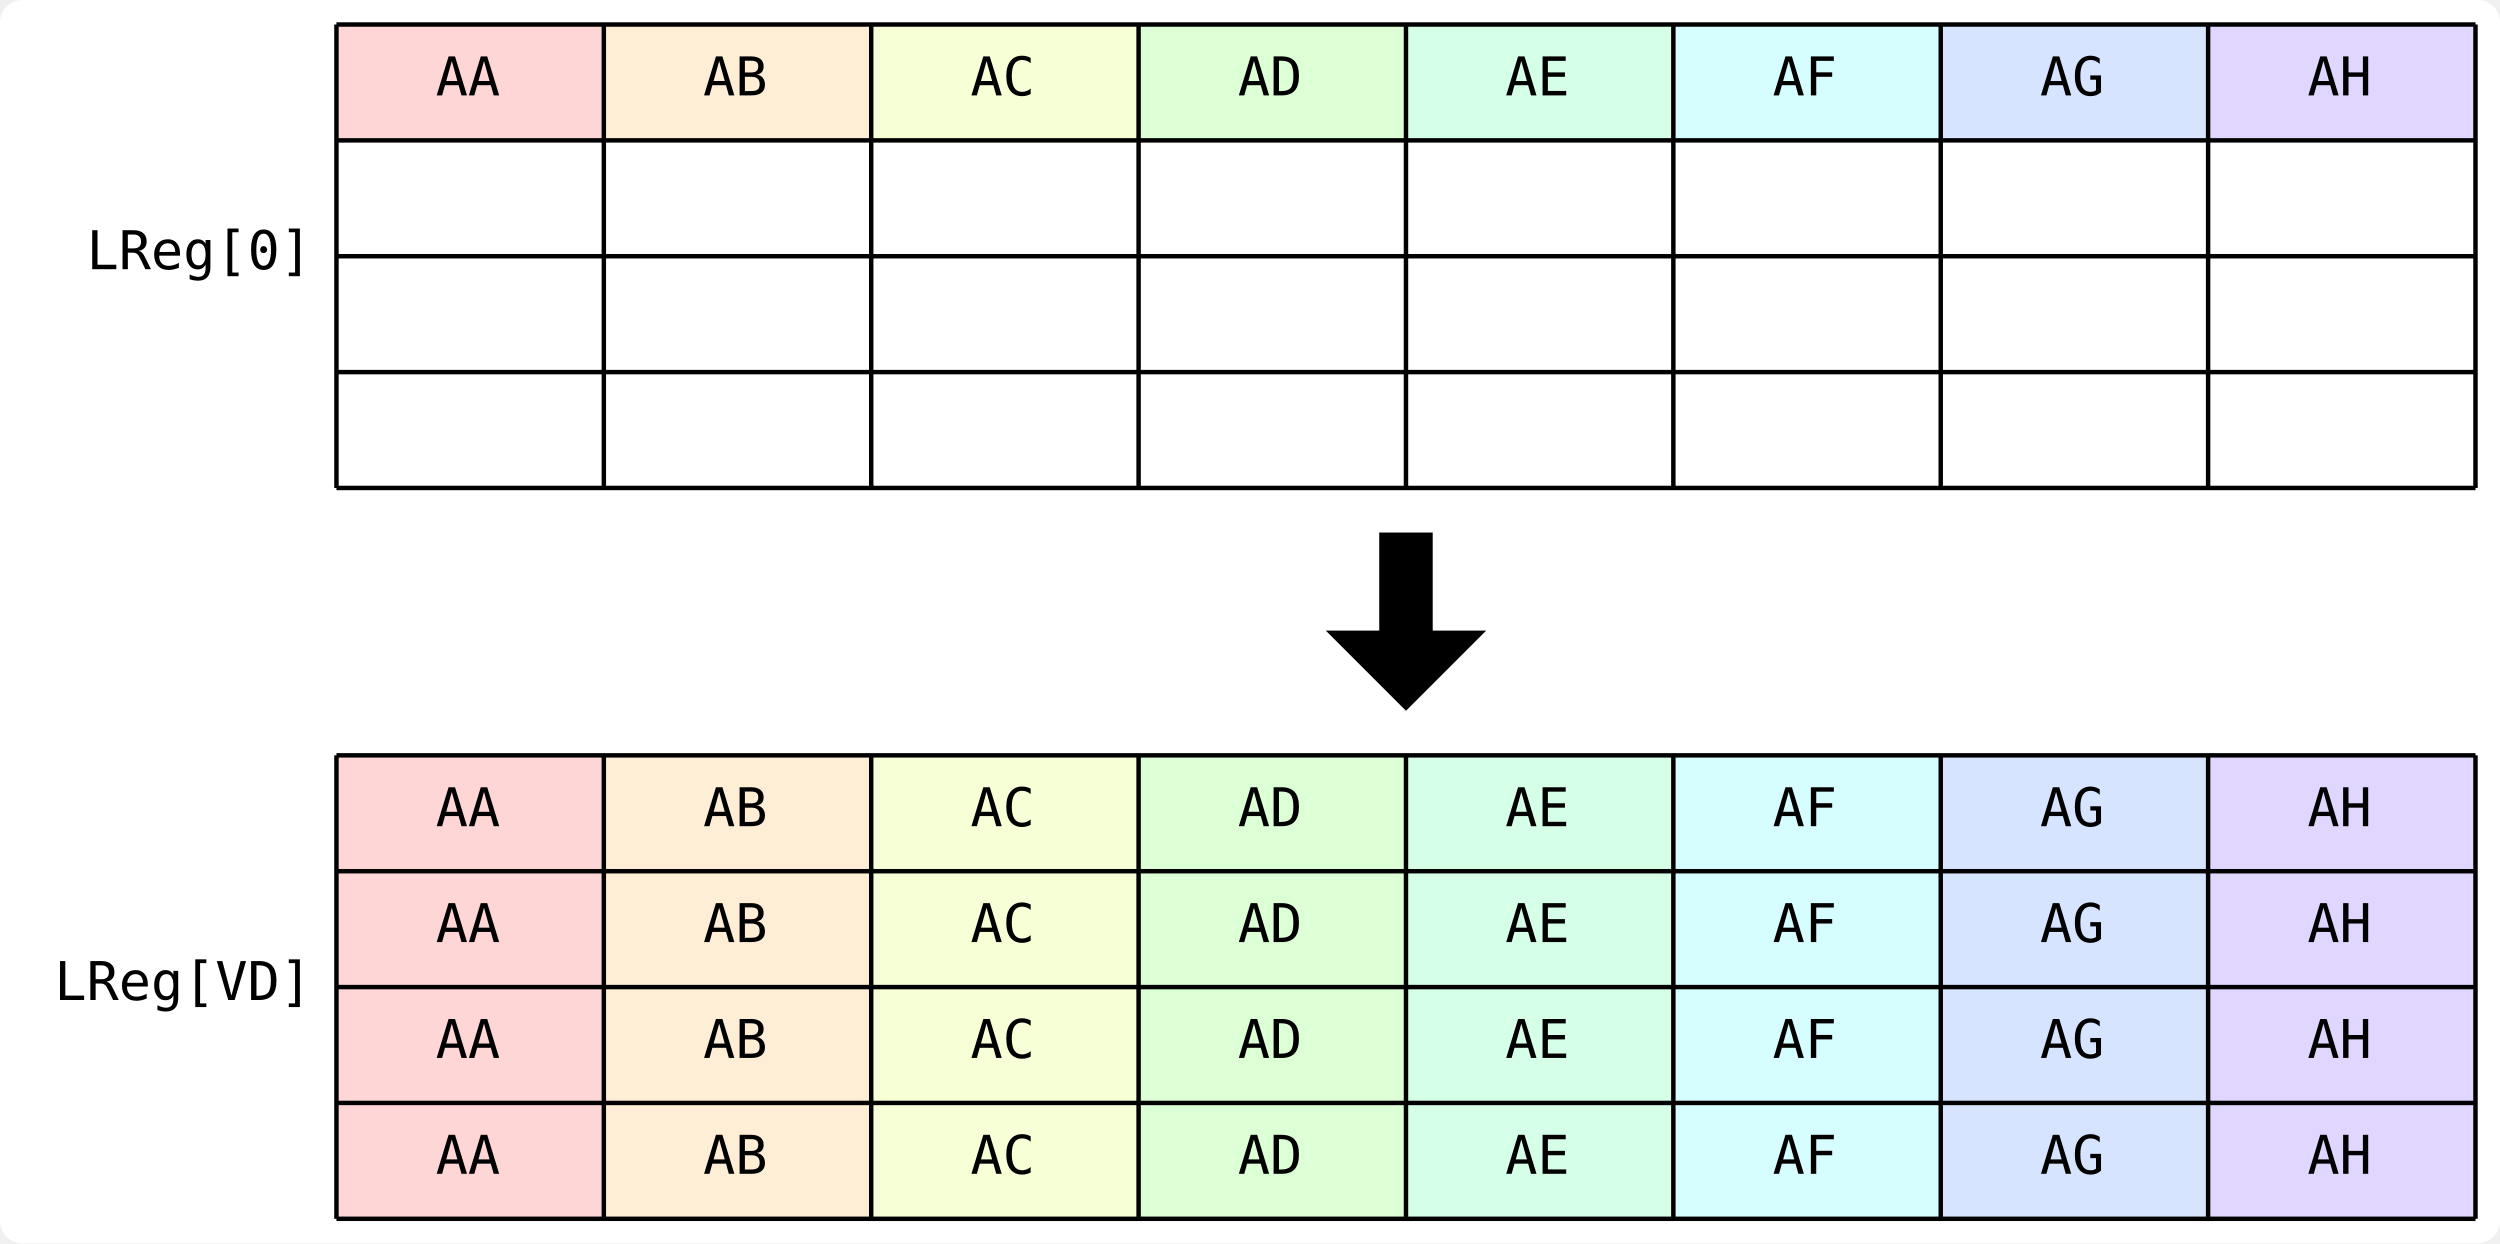
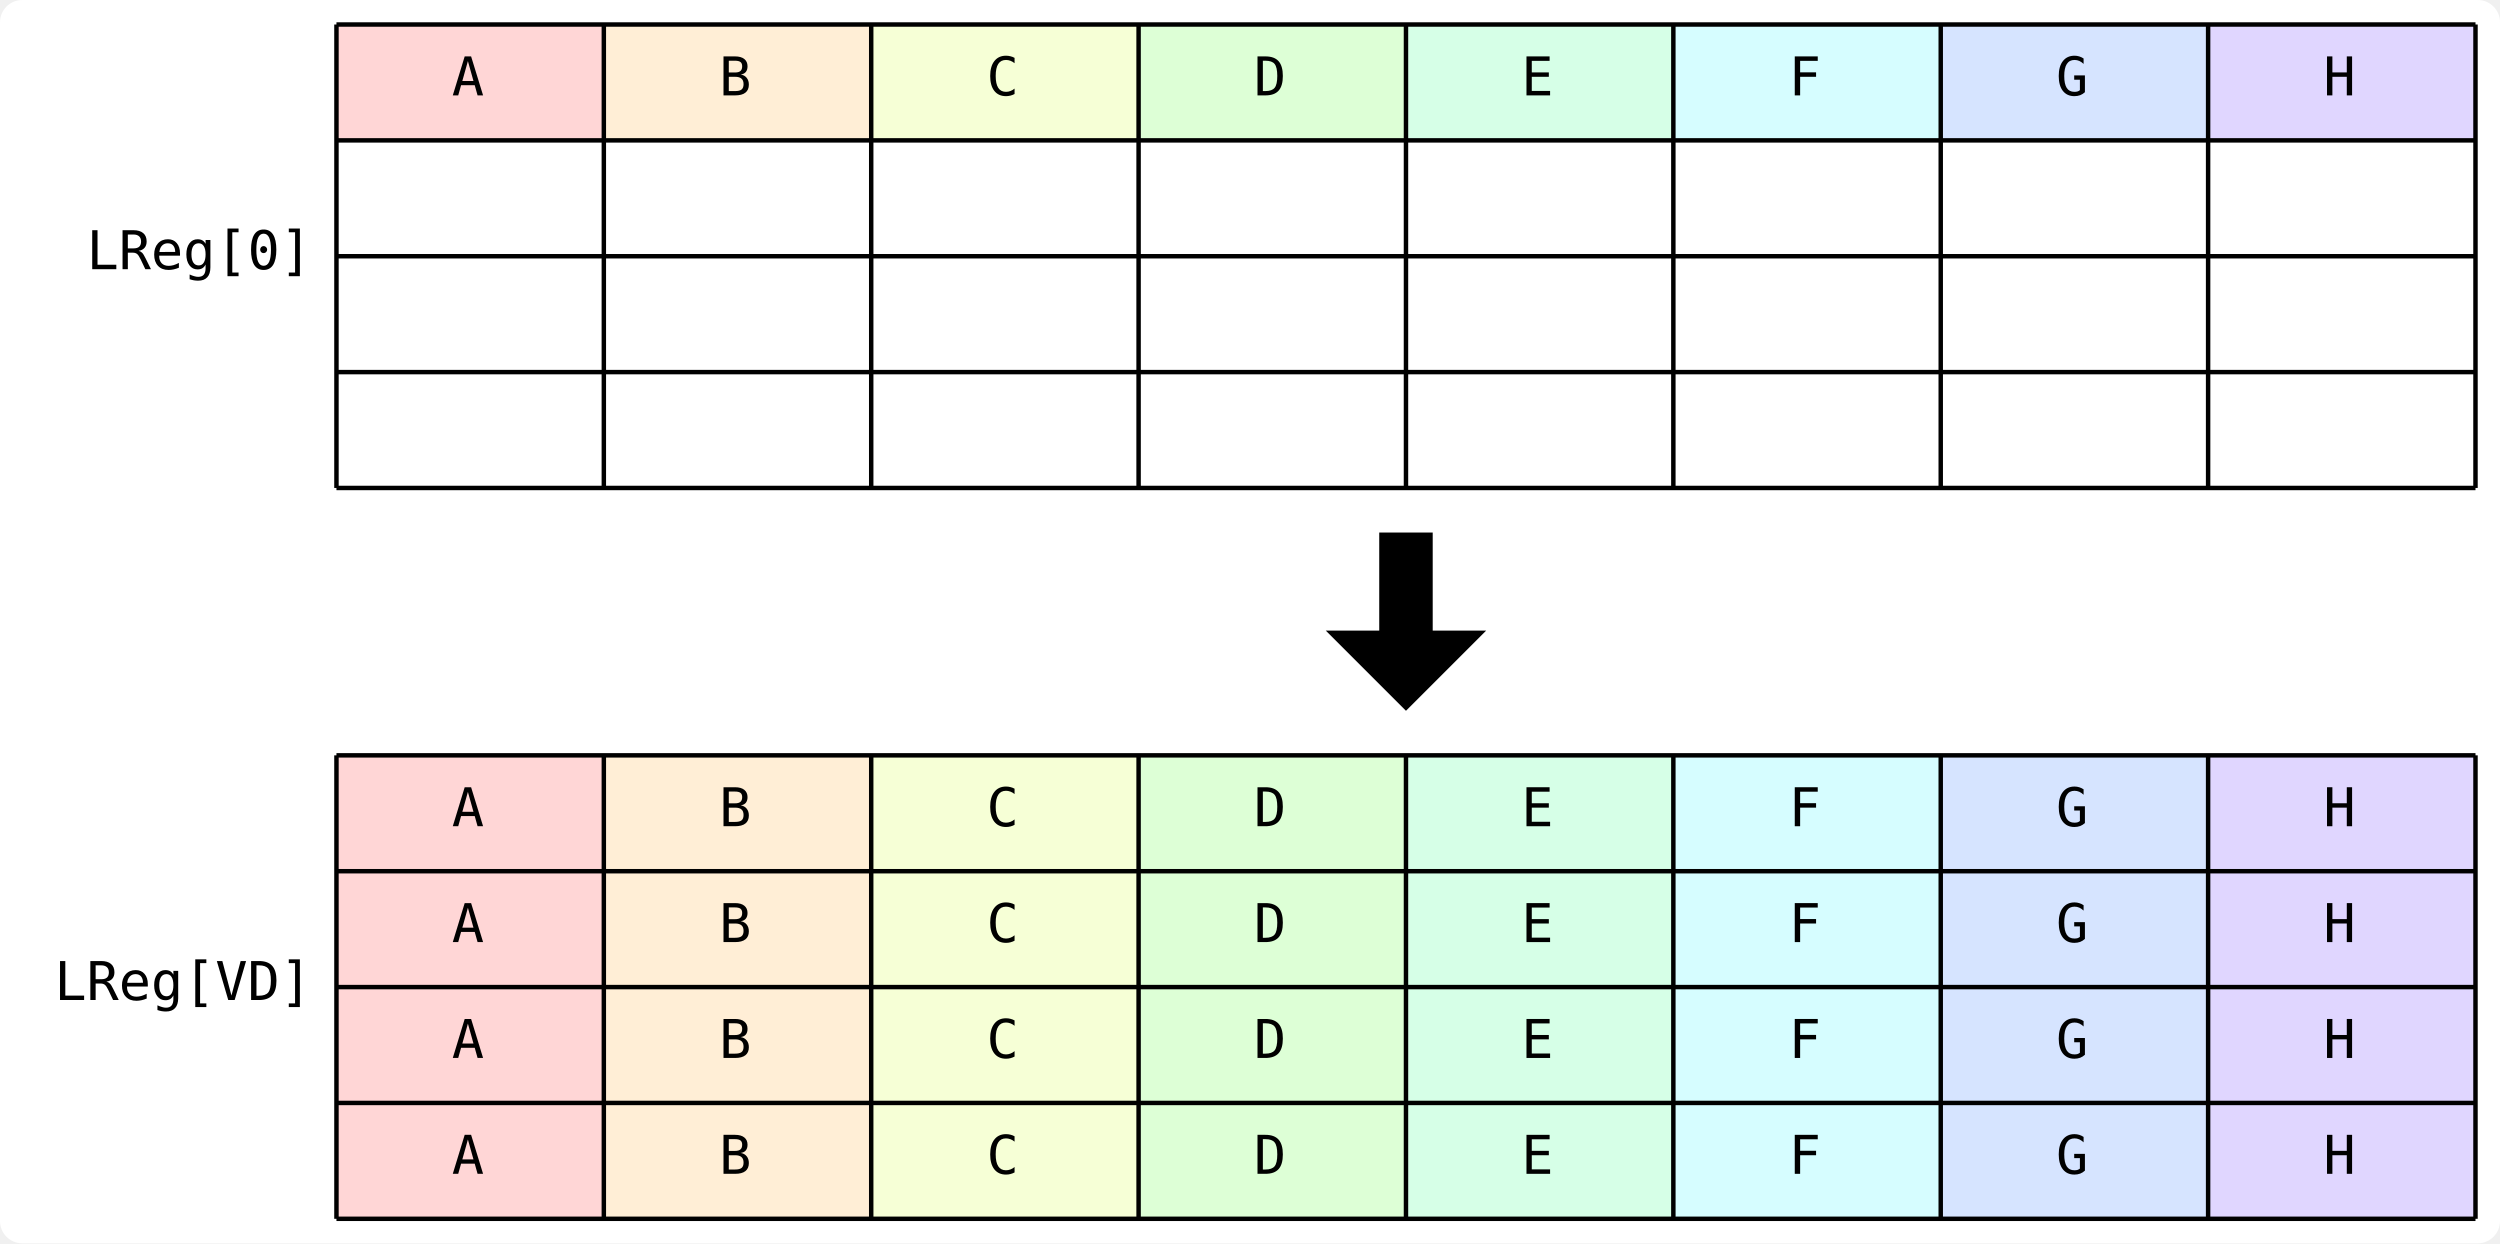
<svg xmlns="http://www.w3.org/2000/svg" version="1.1" width="561" height="279">
  <rect width="561" height="279" rx="5" stroke="transparent" fill="white" />
  <rect x="75.5" y="5.5" width="60" height="26" stroke="transparent" fill="#ffd6d6" />
-   <text x="105" y="18" text-anchor="middle" dominant-baseline="middle" font-family="monospace">AA</text>
+   <text x="105" y="18" text-anchor="middle" dominant-baseline="middle" font-family="monospace">A</text>
  <rect x="135.5" y="5.5" width="60" height="26" stroke="transparent" fill="#ffeed6" />
-   <text x="165" y="18" text-anchor="middle" dominant-baseline="middle" font-family="monospace">AB</text>
+   <text x="165" y="18" text-anchor="middle" dominant-baseline="middle" font-family="monospace">B</text>
  <rect x="195.5" y="5.5" width="60" height="26" stroke="transparent" fill="#f6ffd6" />
-   <text x="225" y="18" text-anchor="middle" dominant-baseline="middle" font-family="monospace">AC</text>
+   <text x="225" y="18" text-anchor="middle" dominant-baseline="middle" font-family="monospace">C</text>
  <rect x="255.5" y="5.5" width="60" height="26" stroke="transparent" fill="#ddffd6" />
-   <text x="285" y="18" text-anchor="middle" dominant-baseline="middle" font-family="monospace">AD</text>
+   <text x="285" y="18" text-anchor="middle" dominant-baseline="middle" font-family="monospace">D</text>
  <rect x="315.5" y="5.5" width="60" height="26" stroke="transparent" fill="#d6ffe7" />
-   <text x="345" y="18" text-anchor="middle" dominant-baseline="middle" font-family="monospace">AE</text>
+   <text x="345" y="18" text-anchor="middle" dominant-baseline="middle" font-family="monospace">E</text>
  <rect x="375.5" y="5.5" width="60" height="26" stroke="transparent" fill="#d6fdff" />
-   <text x="405" y="18" text-anchor="middle" dominant-baseline="middle" font-family="monospace">AF</text>
+   <text x="405" y="18" text-anchor="middle" dominant-baseline="middle" font-family="monospace">F</text>
  <rect x="435.5" y="5.5" width="60" height="26" stroke="transparent" fill="#d6e4ff" />
-   <text x="465" y="18" text-anchor="middle" dominant-baseline="middle" font-family="monospace">AG</text>
+   <text x="465" y="18" text-anchor="middle" dominant-baseline="middle" font-family="monospace">G</text>
  <rect x="495.5" y="5.5" width="60" height="26" stroke="transparent" fill="#e0d6ff" />
-   <text x="525" y="18" text-anchor="middle" dominant-baseline="middle" font-family="monospace">AH</text>
+   <text x="525" y="18" text-anchor="middle" dominant-baseline="middle" font-family="monospace">H</text>
  <path d="M 75.5 5.5 L 555.5 5.5" stroke="black" fill="transparent" stroke-width="1" />
  <path d="M 75.5 31.5 L 555.5 31.5" stroke="black" fill="transparent" stroke-width="1" />
  <path d="M 75.5 57.5 L 555.5 57.5" stroke="black" fill="transparent" stroke-width="1" />
  <path d="M 75.5 83.5 L 555.5 83.5" stroke="black" fill="transparent" stroke-width="1" />
  <path d="M 75.5 109.5 L 555.5 109.5" stroke="black" fill="transparent" stroke-width="1" />
  <path d="M 75.5 5.5 L 75.5 109.5" stroke="black" fill="transparent" stroke-width="1" />
  <path d="M 135.5 5.5 L 135.5 109.5" stroke="black" fill="transparent" stroke-width="1" />
  <path d="M 195.5 5.5 L 195.5 109.5" stroke="black" fill="transparent" stroke-width="1" />
  <path d="M 255.5 5.5 L 255.5 109.5" stroke="black" fill="transparent" stroke-width="1" />
  <path d="M 315.5 5.5 L 315.5 109.5" stroke="black" fill="transparent" stroke-width="1" />
  <path d="M 375.5 5.5 L 375.5 109.5" stroke="black" fill="transparent" stroke-width="1" />
  <path d="M 435.5 5.5 L 435.5 109.5" stroke="black" fill="transparent" stroke-width="1" />
  <path d="M 495.5 5.5 L 495.5 109.5" stroke="black" fill="transparent" stroke-width="1" />
  <path d="M 555.5 5.5 L 555.5 109.5" stroke="black" fill="transparent" stroke-width="1" />
  <text x="70" y="57" text-anchor="end" dominant-baseline="middle" font-family="monospace">LReg[0]</text>
  <path d="M 321.5 119.5 L 309.5 119.5 L 309.5 141.5 L 297.5 141.5 L 315.5 159.5 L 333.5 141.5 L 321.5 141.5 Z" stroke="transparent" fill="black" stroke-width="1" />
  <rect x="75.5" y="169.5" width="60" height="26" stroke="transparent" fill="#ffd6d6" />
-   <text x="105" y="182" text-anchor="middle" dominant-baseline="middle" font-family="monospace">AA</text>
+   <text x="105" y="182" text-anchor="middle" dominant-baseline="middle" font-family="monospace">A</text>
  <rect x="135.5" y="169.5" width="60" height="26" stroke="transparent" fill="#ffeed6" />
-   <text x="165" y="182" text-anchor="middle" dominant-baseline="middle" font-family="monospace">AB</text>
+   <text x="165" y="182" text-anchor="middle" dominant-baseline="middle" font-family="monospace">B</text>
  <rect x="195.5" y="169.5" width="60" height="26" stroke="transparent" fill="#f6ffd6" />
-   <text x="225" y="182" text-anchor="middle" dominant-baseline="middle" font-family="monospace">AC</text>
+   <text x="225" y="182" text-anchor="middle" dominant-baseline="middle" font-family="monospace">C</text>
  <rect x="255.5" y="169.5" width="60" height="26" stroke="transparent" fill="#ddffd6" />
-   <text x="285" y="182" text-anchor="middle" dominant-baseline="middle" font-family="monospace">AD</text>
+   <text x="285" y="182" text-anchor="middle" dominant-baseline="middle" font-family="monospace">D</text>
  <rect x="315.5" y="169.5" width="60" height="26" stroke="transparent" fill="#d6ffe7" />
-   <text x="345" y="182" text-anchor="middle" dominant-baseline="middle" font-family="monospace">AE</text>
+   <text x="345" y="182" text-anchor="middle" dominant-baseline="middle" font-family="monospace">E</text>
  <rect x="375.5" y="169.5" width="60" height="26" stroke="transparent" fill="#d6fdff" />
-   <text x="405" y="182" text-anchor="middle" dominant-baseline="middle" font-family="monospace">AF</text>
+   <text x="405" y="182" text-anchor="middle" dominant-baseline="middle" font-family="monospace">F</text>
  <rect x="435.5" y="169.5" width="60" height="26" stroke="transparent" fill="#d6e4ff" />
-   <text x="465" y="182" text-anchor="middle" dominant-baseline="middle" font-family="monospace">AG</text>
+   <text x="465" y="182" text-anchor="middle" dominant-baseline="middle" font-family="monospace">G</text>
  <rect x="495.5" y="169.5" width="60" height="26" stroke="transparent" fill="#e0d6ff" />
-   <text x="525" y="182" text-anchor="middle" dominant-baseline="middle" font-family="monospace">AH</text>
+   <text x="525" y="182" text-anchor="middle" dominant-baseline="middle" font-family="monospace">H</text>
  <rect x="75.5" y="195.5" width="60" height="26" stroke="transparent" fill="#ffd6d6" />
-   <text x="105" y="208" text-anchor="middle" dominant-baseline="middle" font-family="monospace">AA</text>
+   <text x="105" y="208" text-anchor="middle" dominant-baseline="middle" font-family="monospace">A</text>
  <rect x="135.5" y="195.5" width="60" height="26" stroke="transparent" fill="#ffeed6" />
-   <text x="165" y="208" text-anchor="middle" dominant-baseline="middle" font-family="monospace">AB</text>
+   <text x="165" y="208" text-anchor="middle" dominant-baseline="middle" font-family="monospace">B</text>
  <rect x="195.5" y="195.5" width="60" height="26" stroke="transparent" fill="#f6ffd6" />
-   <text x="225" y="208" text-anchor="middle" dominant-baseline="middle" font-family="monospace">AC</text>
+   <text x="225" y="208" text-anchor="middle" dominant-baseline="middle" font-family="monospace">C</text>
  <rect x="255.5" y="195.5" width="60" height="26" stroke="transparent" fill="#ddffd6" />
-   <text x="285" y="208" text-anchor="middle" dominant-baseline="middle" font-family="monospace">AD</text>
+   <text x="285" y="208" text-anchor="middle" dominant-baseline="middle" font-family="monospace">D</text>
  <rect x="315.5" y="195.5" width="60" height="26" stroke="transparent" fill="#d6ffe7" />
-   <text x="345" y="208" text-anchor="middle" dominant-baseline="middle" font-family="monospace">AE</text>
+   <text x="345" y="208" text-anchor="middle" dominant-baseline="middle" font-family="monospace">E</text>
  <rect x="375.5" y="195.5" width="60" height="26" stroke="transparent" fill="#d6fdff" />
-   <text x="405" y="208" text-anchor="middle" dominant-baseline="middle" font-family="monospace">AF</text>
+   <text x="405" y="208" text-anchor="middle" dominant-baseline="middle" font-family="monospace">F</text>
  <rect x="435.5" y="195.5" width="60" height="26" stroke="transparent" fill="#d6e4ff" />
-   <text x="465" y="208" text-anchor="middle" dominant-baseline="middle" font-family="monospace">AG</text>
+   <text x="465" y="208" text-anchor="middle" dominant-baseline="middle" font-family="monospace">G</text>
  <rect x="495.5" y="195.5" width="60" height="26" stroke="transparent" fill="#e0d6ff" />
-   <text x="525" y="208" text-anchor="middle" dominant-baseline="middle" font-family="monospace">AH</text>
+   <text x="525" y="208" text-anchor="middle" dominant-baseline="middle" font-family="monospace">H</text>
  <rect x="75.5" y="221.5" width="60" height="26" stroke="transparent" fill="#ffd6d6" />
-   <text x="105" y="234" text-anchor="middle" dominant-baseline="middle" font-family="monospace">AA</text>
+   <text x="105" y="234" text-anchor="middle" dominant-baseline="middle" font-family="monospace">A</text>
  <rect x="135.5" y="221.5" width="60" height="26" stroke="transparent" fill="#ffeed6" />
-   <text x="165" y="234" text-anchor="middle" dominant-baseline="middle" font-family="monospace">AB</text>
+   <text x="165" y="234" text-anchor="middle" dominant-baseline="middle" font-family="monospace">B</text>
  <rect x="195.5" y="221.5" width="60" height="26" stroke="transparent" fill="#f6ffd6" />
-   <text x="225" y="234" text-anchor="middle" dominant-baseline="middle" font-family="monospace">AC</text>
+   <text x="225" y="234" text-anchor="middle" dominant-baseline="middle" font-family="monospace">C</text>
  <rect x="255.5" y="221.5" width="60" height="26" stroke="transparent" fill="#ddffd6" />
-   <text x="285" y="234" text-anchor="middle" dominant-baseline="middle" font-family="monospace">AD</text>
+   <text x="285" y="234" text-anchor="middle" dominant-baseline="middle" font-family="monospace">D</text>
  <rect x="315.5" y="221.5" width="60" height="26" stroke="transparent" fill="#d6ffe7" />
-   <text x="345" y="234" text-anchor="middle" dominant-baseline="middle" font-family="monospace">AE</text>
+   <text x="345" y="234" text-anchor="middle" dominant-baseline="middle" font-family="monospace">E</text>
  <rect x="375.5" y="221.5" width="60" height="26" stroke="transparent" fill="#d6fdff" />
-   <text x="405" y="234" text-anchor="middle" dominant-baseline="middle" font-family="monospace">AF</text>
+   <text x="405" y="234" text-anchor="middle" dominant-baseline="middle" font-family="monospace">F</text>
  <rect x="435.5" y="221.5" width="60" height="26" stroke="transparent" fill="#d6e4ff" />
-   <text x="465" y="234" text-anchor="middle" dominant-baseline="middle" font-family="monospace">AG</text>
+   <text x="465" y="234" text-anchor="middle" dominant-baseline="middle" font-family="monospace">G</text>
  <rect x="495.5" y="221.5" width="60" height="26" stroke="transparent" fill="#e0d6ff" />
-   <text x="525" y="234" text-anchor="middle" dominant-baseline="middle" font-family="monospace">AH</text>
+   <text x="525" y="234" text-anchor="middle" dominant-baseline="middle" font-family="monospace">H</text>
  <rect x="75.5" y="247.5" width="60" height="26" stroke="transparent" fill="#ffd6d6" />
-   <text x="105" y="260" text-anchor="middle" dominant-baseline="middle" font-family="monospace">AA</text>
+   <text x="105" y="260" text-anchor="middle" dominant-baseline="middle" font-family="monospace">A</text>
  <rect x="135.5" y="247.5" width="60" height="26" stroke="transparent" fill="#ffeed6" />
-   <text x="165" y="260" text-anchor="middle" dominant-baseline="middle" font-family="monospace">AB</text>
+   <text x="165" y="260" text-anchor="middle" dominant-baseline="middle" font-family="monospace">B</text>
  <rect x="195.5" y="247.5" width="60" height="26" stroke="transparent" fill="#f6ffd6" />
-   <text x="225" y="260" text-anchor="middle" dominant-baseline="middle" font-family="monospace">AC</text>
+   <text x="225" y="260" text-anchor="middle" dominant-baseline="middle" font-family="monospace">C</text>
  <rect x="255.5" y="247.5" width="60" height="26" stroke="transparent" fill="#ddffd6" />
-   <text x="285" y="260" text-anchor="middle" dominant-baseline="middle" font-family="monospace">AD</text>
+   <text x="285" y="260" text-anchor="middle" dominant-baseline="middle" font-family="monospace">D</text>
  <rect x="315.5" y="247.5" width="60" height="26" stroke="transparent" fill="#d6ffe7" />
-   <text x="345" y="260" text-anchor="middle" dominant-baseline="middle" font-family="monospace">AE</text>
+   <text x="345" y="260" text-anchor="middle" dominant-baseline="middle" font-family="monospace">E</text>
  <rect x="375.5" y="247.5" width="60" height="26" stroke="transparent" fill="#d6fdff" />
-   <text x="405" y="260" text-anchor="middle" dominant-baseline="middle" font-family="monospace">AF</text>
+   <text x="405" y="260" text-anchor="middle" dominant-baseline="middle" font-family="monospace">F</text>
  <rect x="435.5" y="247.5" width="60" height="26" stroke="transparent" fill="#d6e4ff" />
-   <text x="465" y="260" text-anchor="middle" dominant-baseline="middle" font-family="monospace">AG</text>
+   <text x="465" y="260" text-anchor="middle" dominant-baseline="middle" font-family="monospace">G</text>
  <rect x="495.5" y="247.5" width="60" height="26" stroke="transparent" fill="#e0d6ff" />
-   <text x="525" y="260" text-anchor="middle" dominant-baseline="middle" font-family="monospace">AH</text>
+   <text x="525" y="260" text-anchor="middle" dominant-baseline="middle" font-family="monospace">H</text>
  <path d="M 75.5 169.5 L 555.5 169.5" stroke="black" fill="transparent" stroke-width="1" />
  <path d="M 75.5 195.5 L 555.5 195.5" stroke="black" fill="transparent" stroke-width="1" />
  <path d="M 75.5 221.5 L 555.5 221.5" stroke="black" fill="transparent" stroke-width="1" />
  <path d="M 75.5 247.5 L 555.5 247.5" stroke="black" fill="transparent" stroke-width="1" />
  <path d="M 75.5 273.5 L 555.5 273.5" stroke="black" fill="transparent" stroke-width="1" />
  <path d="M 75.5 169.5 L 75.5 273.5" stroke="black" fill="transparent" stroke-width="1" />
  <path d="M 135.5 169.5 L 135.5 273.5" stroke="black" fill="transparent" stroke-width="1" />
  <path d="M 195.5 169.5 L 195.5 273.5" stroke="black" fill="transparent" stroke-width="1" />
  <path d="M 255.5 169.5 L 255.5 273.5" stroke="black" fill="transparent" stroke-width="1" />
  <path d="M 315.5 169.5 L 315.5 273.5" stroke="black" fill="transparent" stroke-width="1" />
  <path d="M 375.5 169.5 L 375.5 273.5" stroke="black" fill="transparent" stroke-width="1" />
  <path d="M 435.5 169.5 L 435.5 273.5" stroke="black" fill="transparent" stroke-width="1" />
  <path d="M 495.5 169.5 L 495.5 273.5" stroke="black" fill="transparent" stroke-width="1" />
  <path d="M 555.5 169.5 L 555.5 273.5" stroke="black" fill="transparent" stroke-width="1" />
  <text x="70" y="221" text-anchor="end" dominant-baseline="middle" font-family="monospace">LReg[VD]</text>
</svg>
